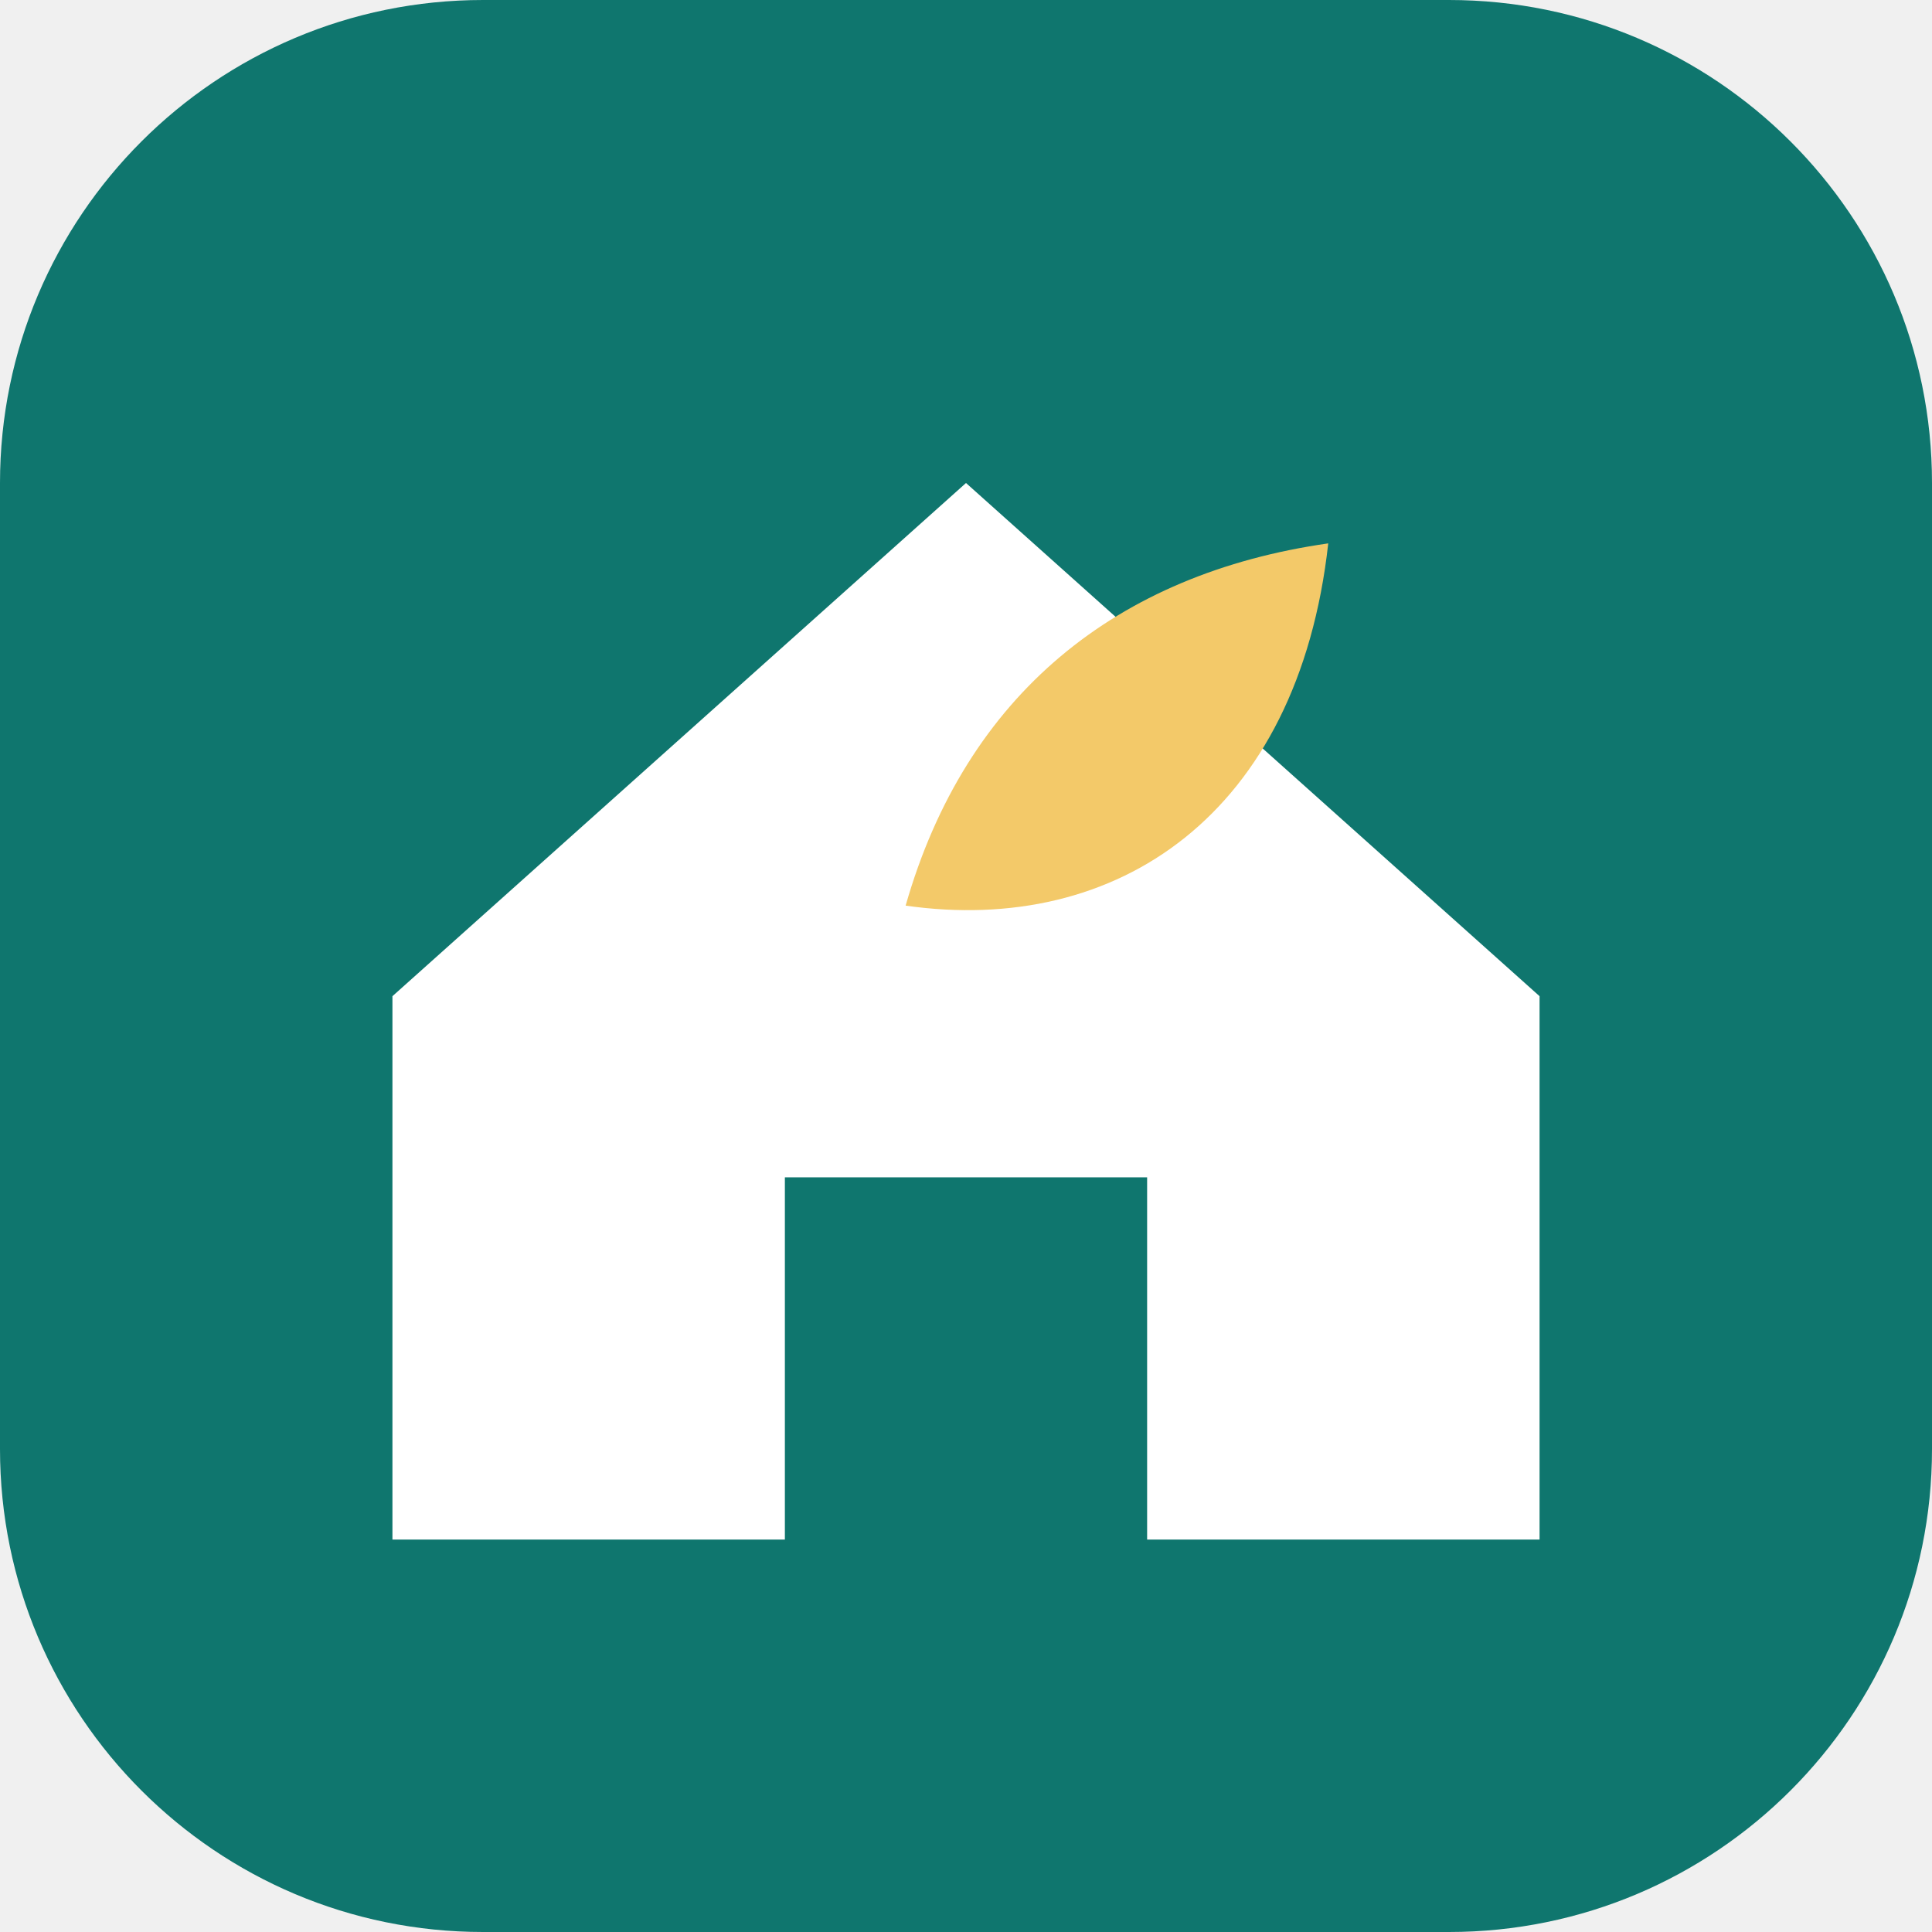
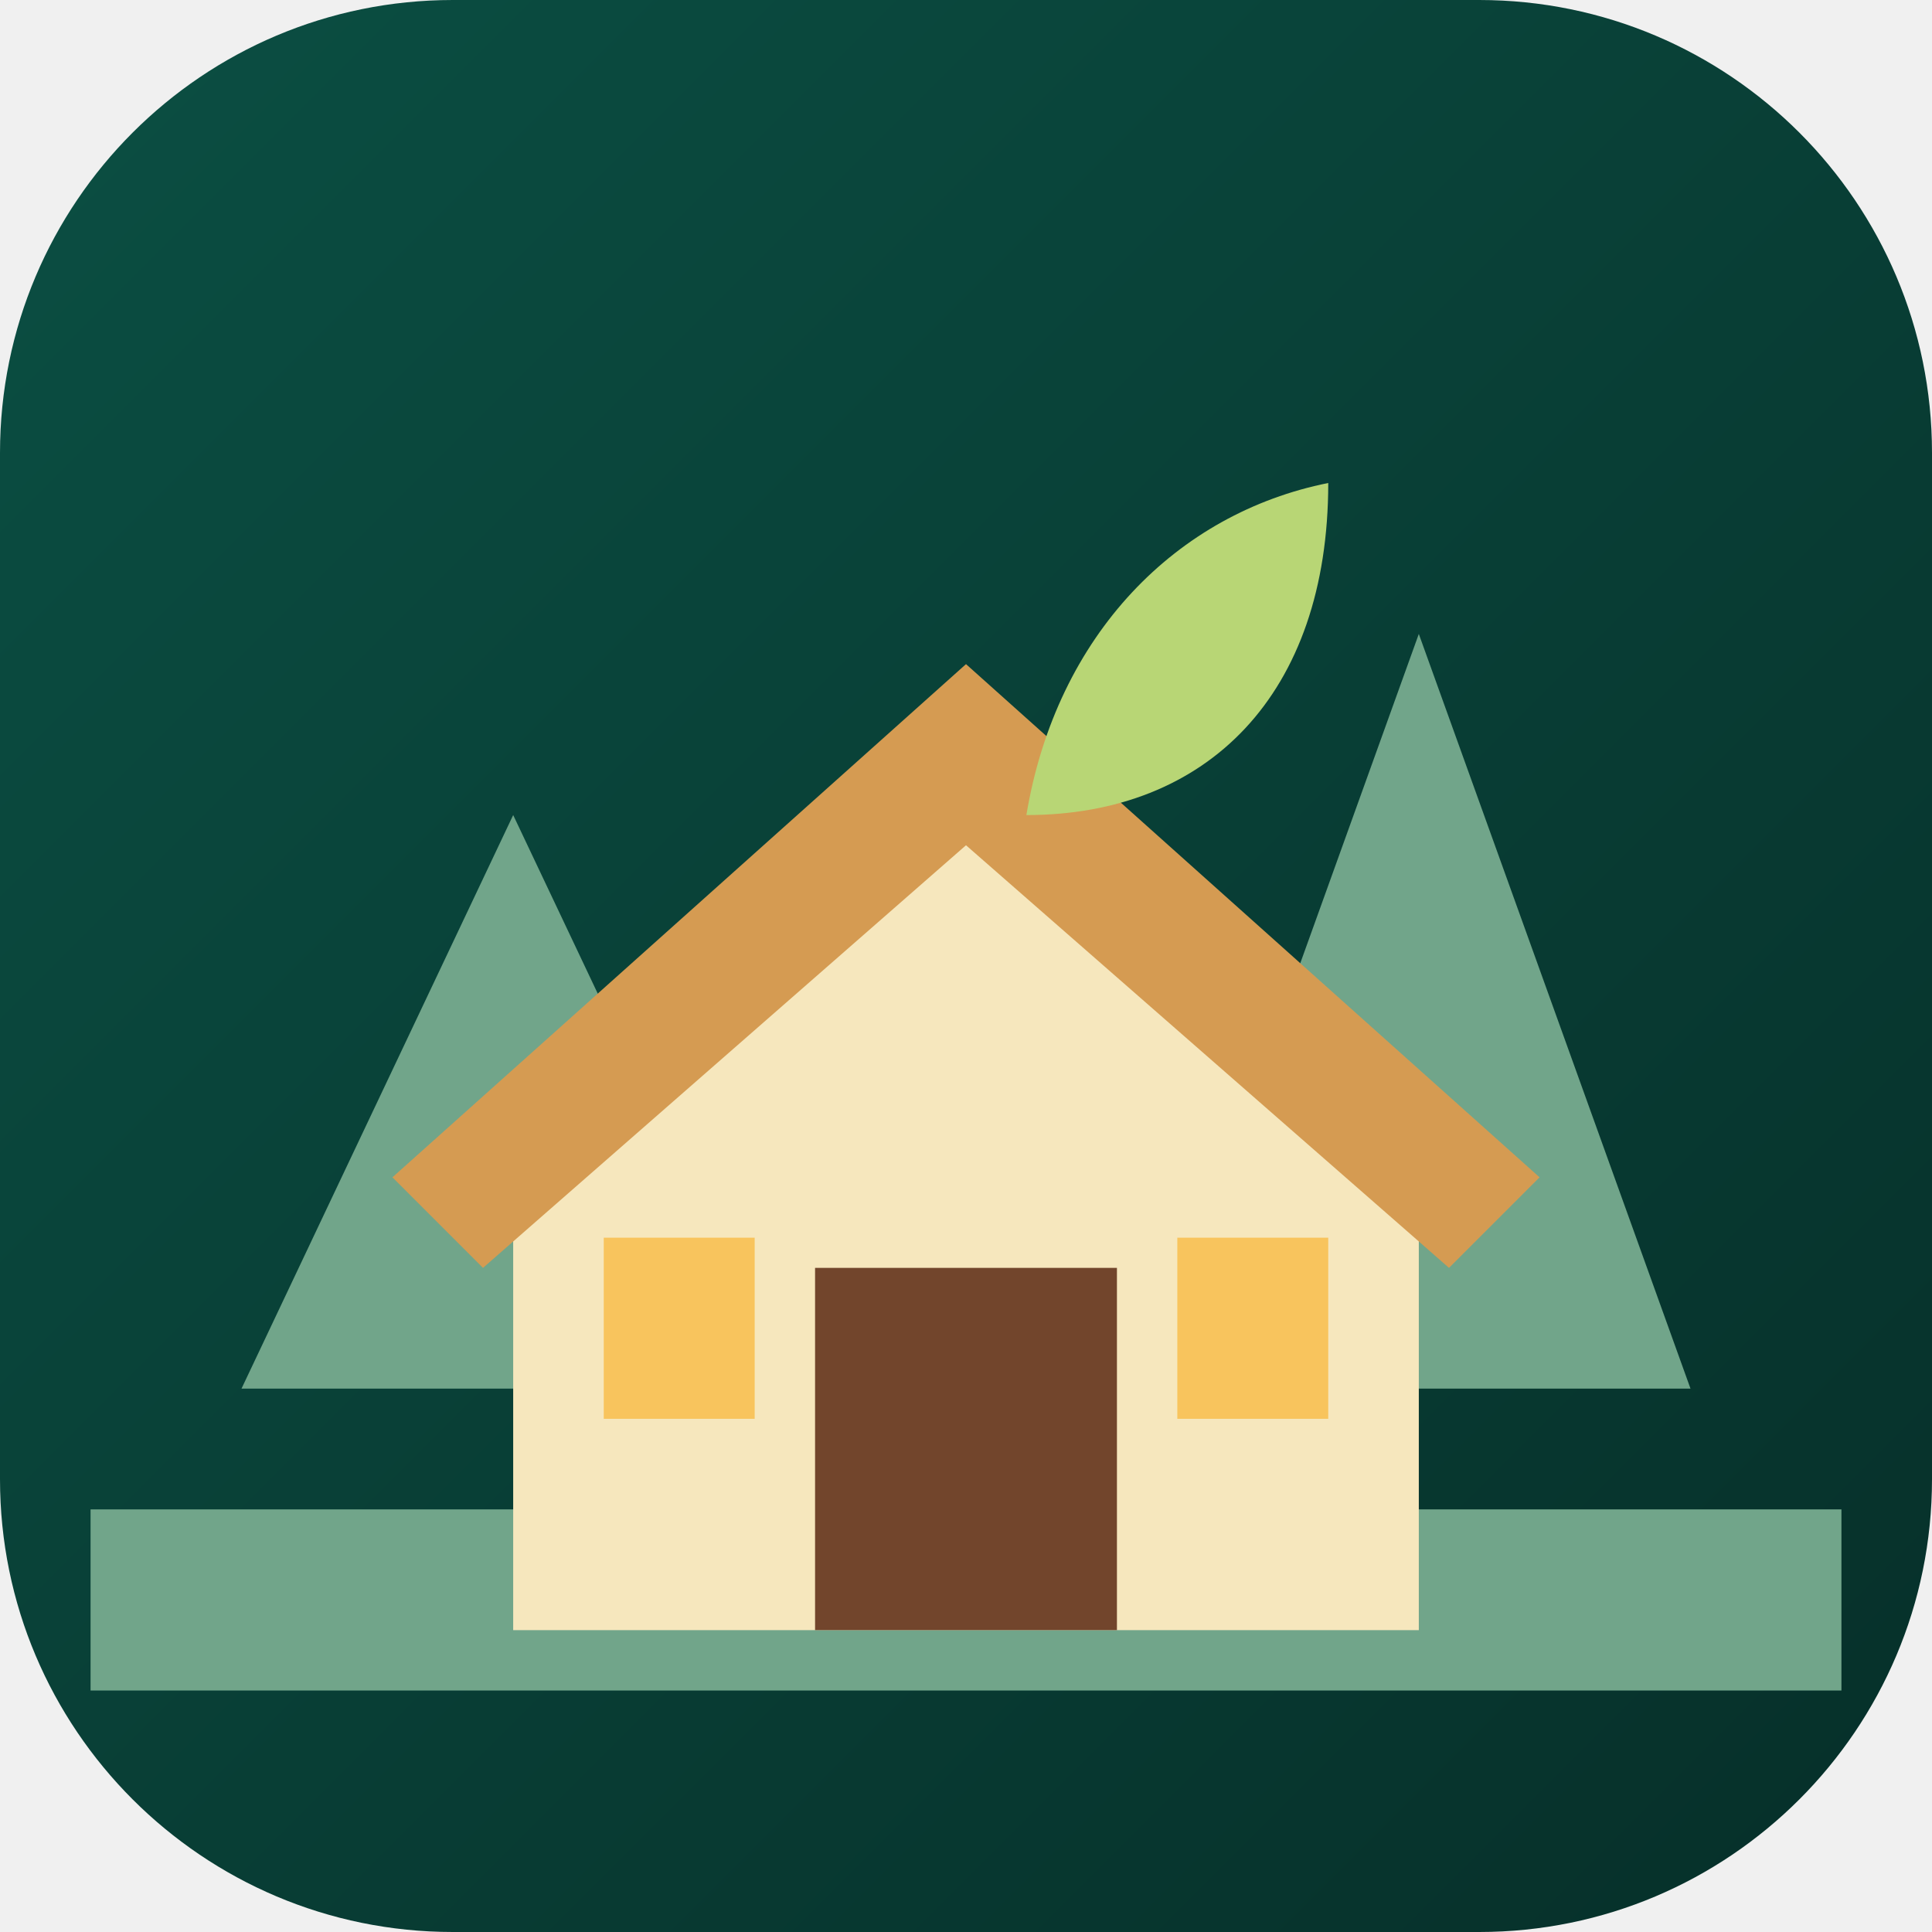
- <svg xmlns="http://www.w3.org/2000/svg" viewBox="0 0 64 64">
-   <rect width="64" height="64" rx="16" fill="#0f766e" />
-   <path d="M13 33 32 16l19 17v18H38V39H26v12H13z" fill="#fff" />
-   <path d="M44 18c-7 1-12 5-14 12 7 1 13-3 14-12Z" fill="#f3c969" />
+ <svg xmlns="http://www.w3.org/2000/svg" viewBox="0 0 64 64" role="img" aria-label="Cabaña en el bosque">
+   <defs>
+     <linearGradient id="g" x1="0" y1="0" x2="1" y2="1">
+       <stop stop-color="#0b4f43" />
+       <stop offset="1" stop-color="#062f29" />
+     </linearGradient>
+   </defs>
+   <rect width="64" height="64" rx="15" fill="url(#g)" />
+   <path d="M8 46 17 27l9 19H8Zm30 0 9-25 9 25H38ZM3 50h58v6H3z" fill="#71a58a" />
+   <path d="m17 38 15-13 15 13v16H17V38Z" fill="#f6e7bd" />
+   <path d="m13 39 19-17 19 17-3 3-16-14-16 14-3-3Z" fill="#d59b52" />
+   <path d="M27 42h10v12H27z" fill="#72452c" />
+   <path d="M20 41h5v6h-5zm19 0h5v6h-5z" fill="#f8c45d" />
+   <path d="M44 16c-5 1-9 5-10 11 6 0 10-4 10-11Z" fill="#b8d675" />
</svg>
